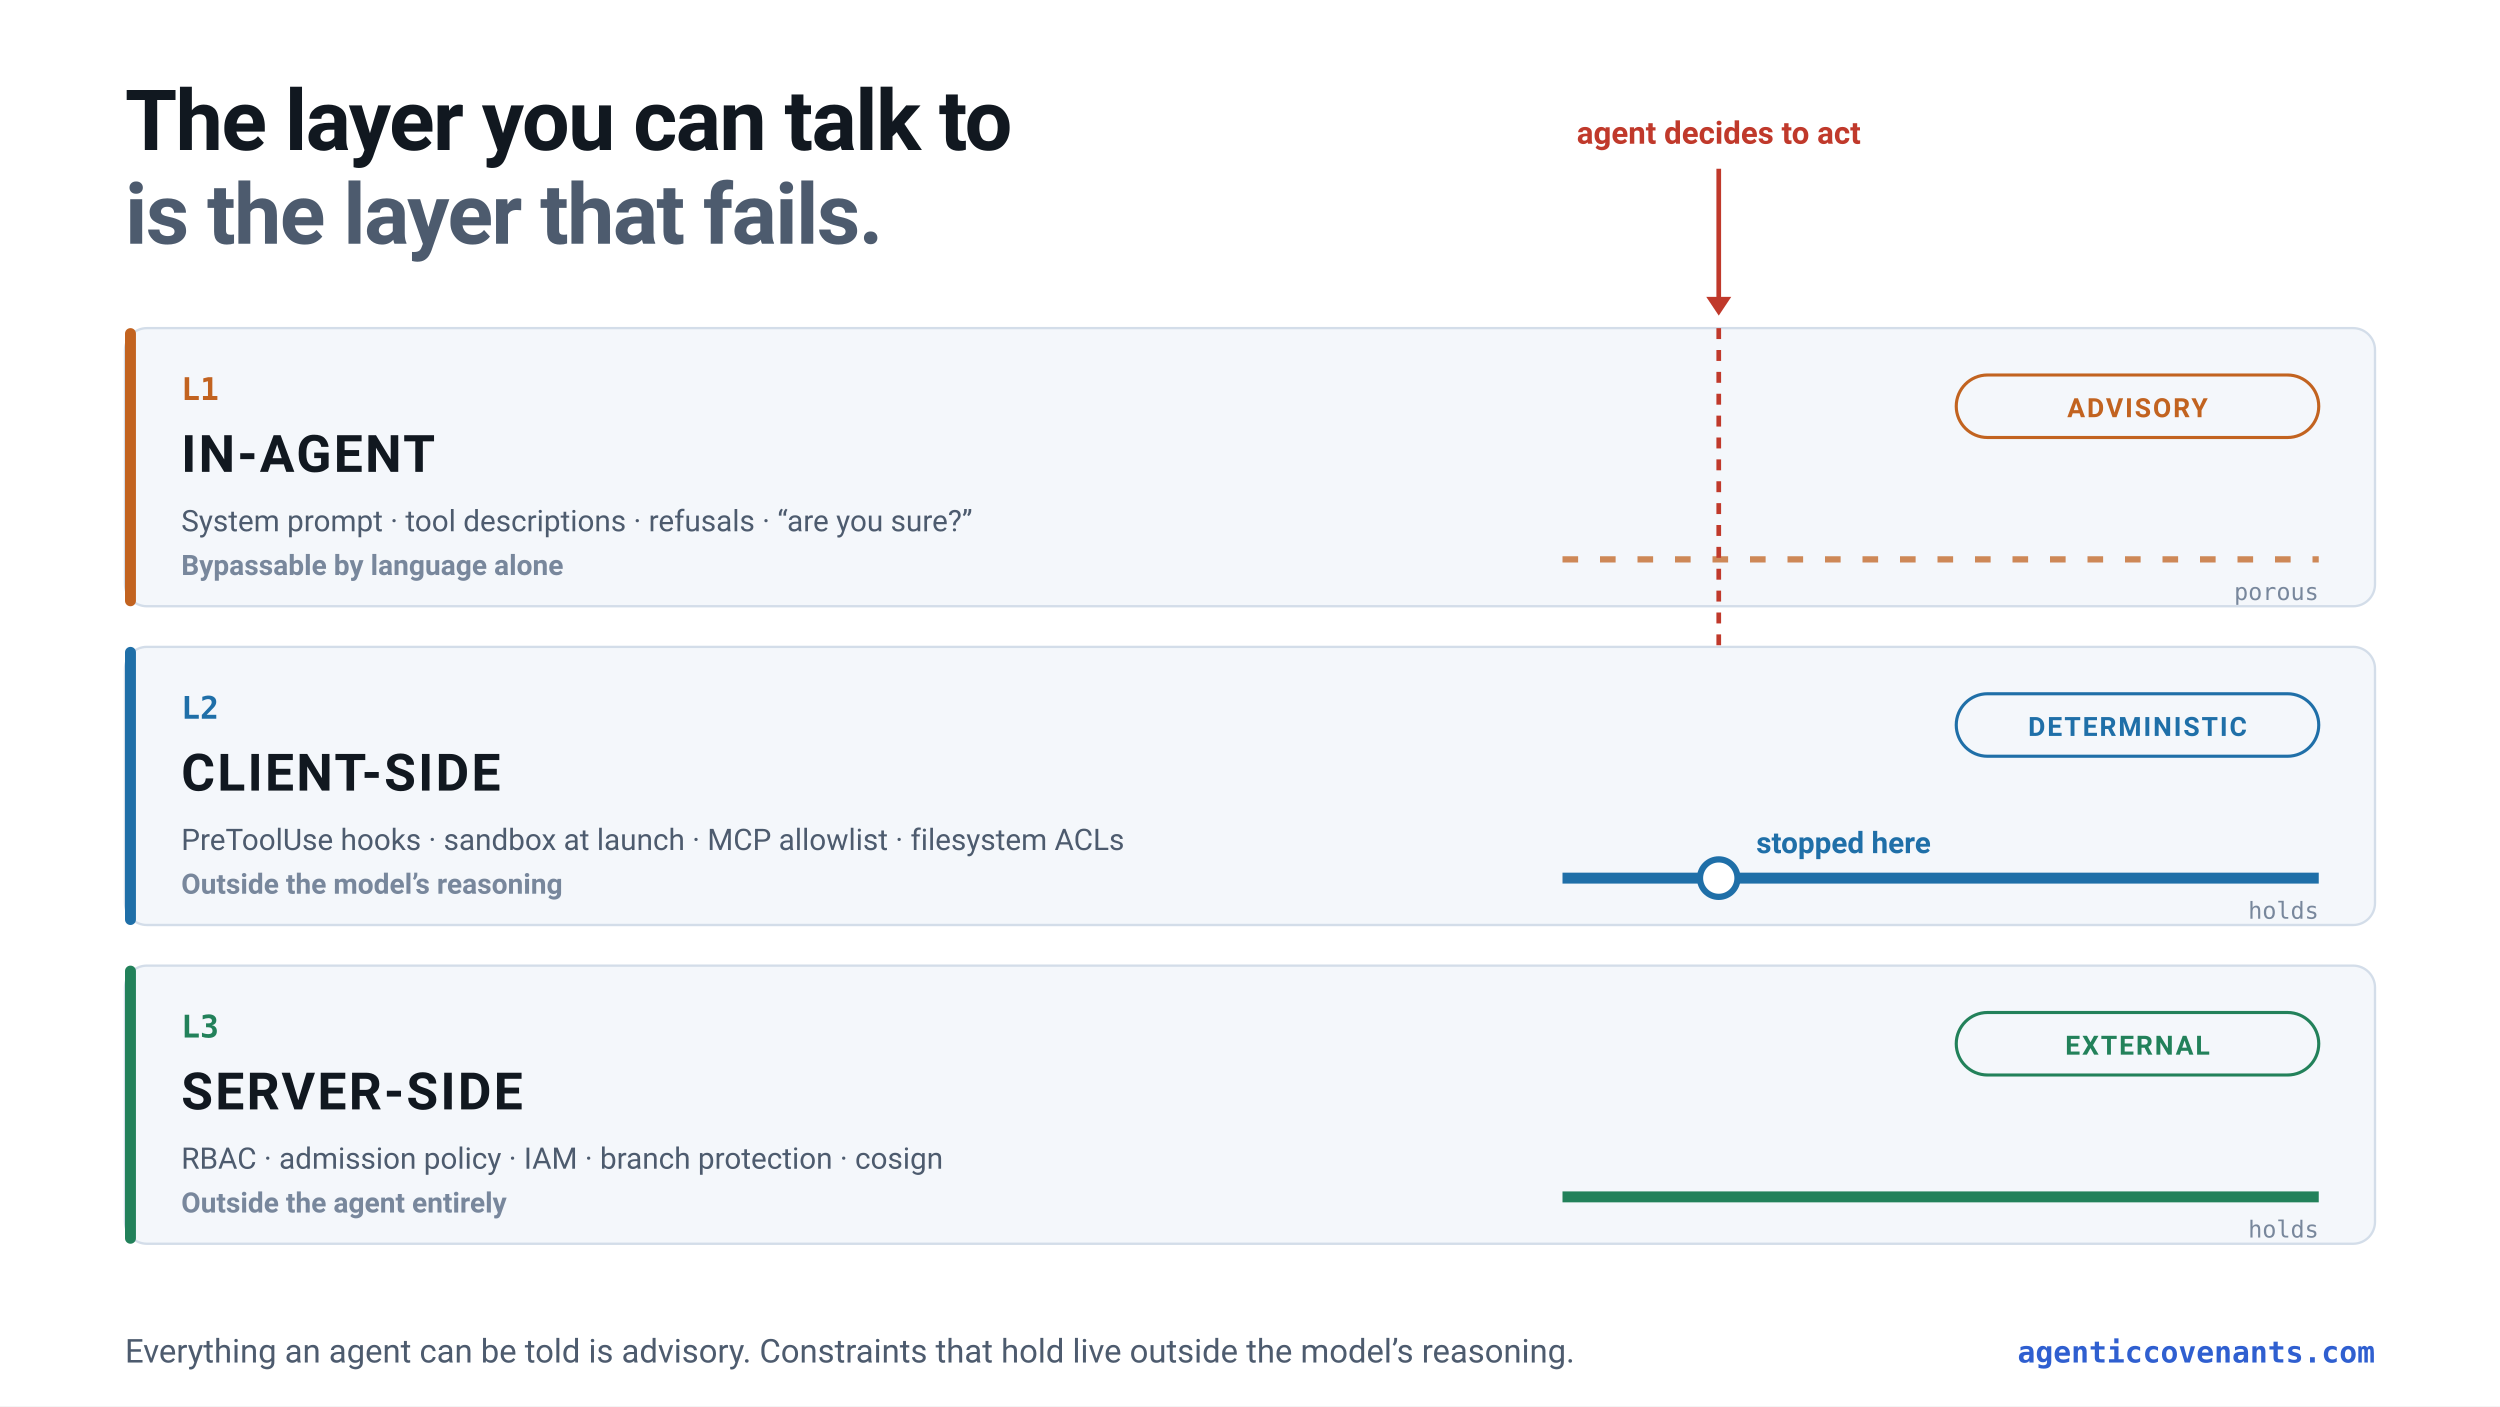
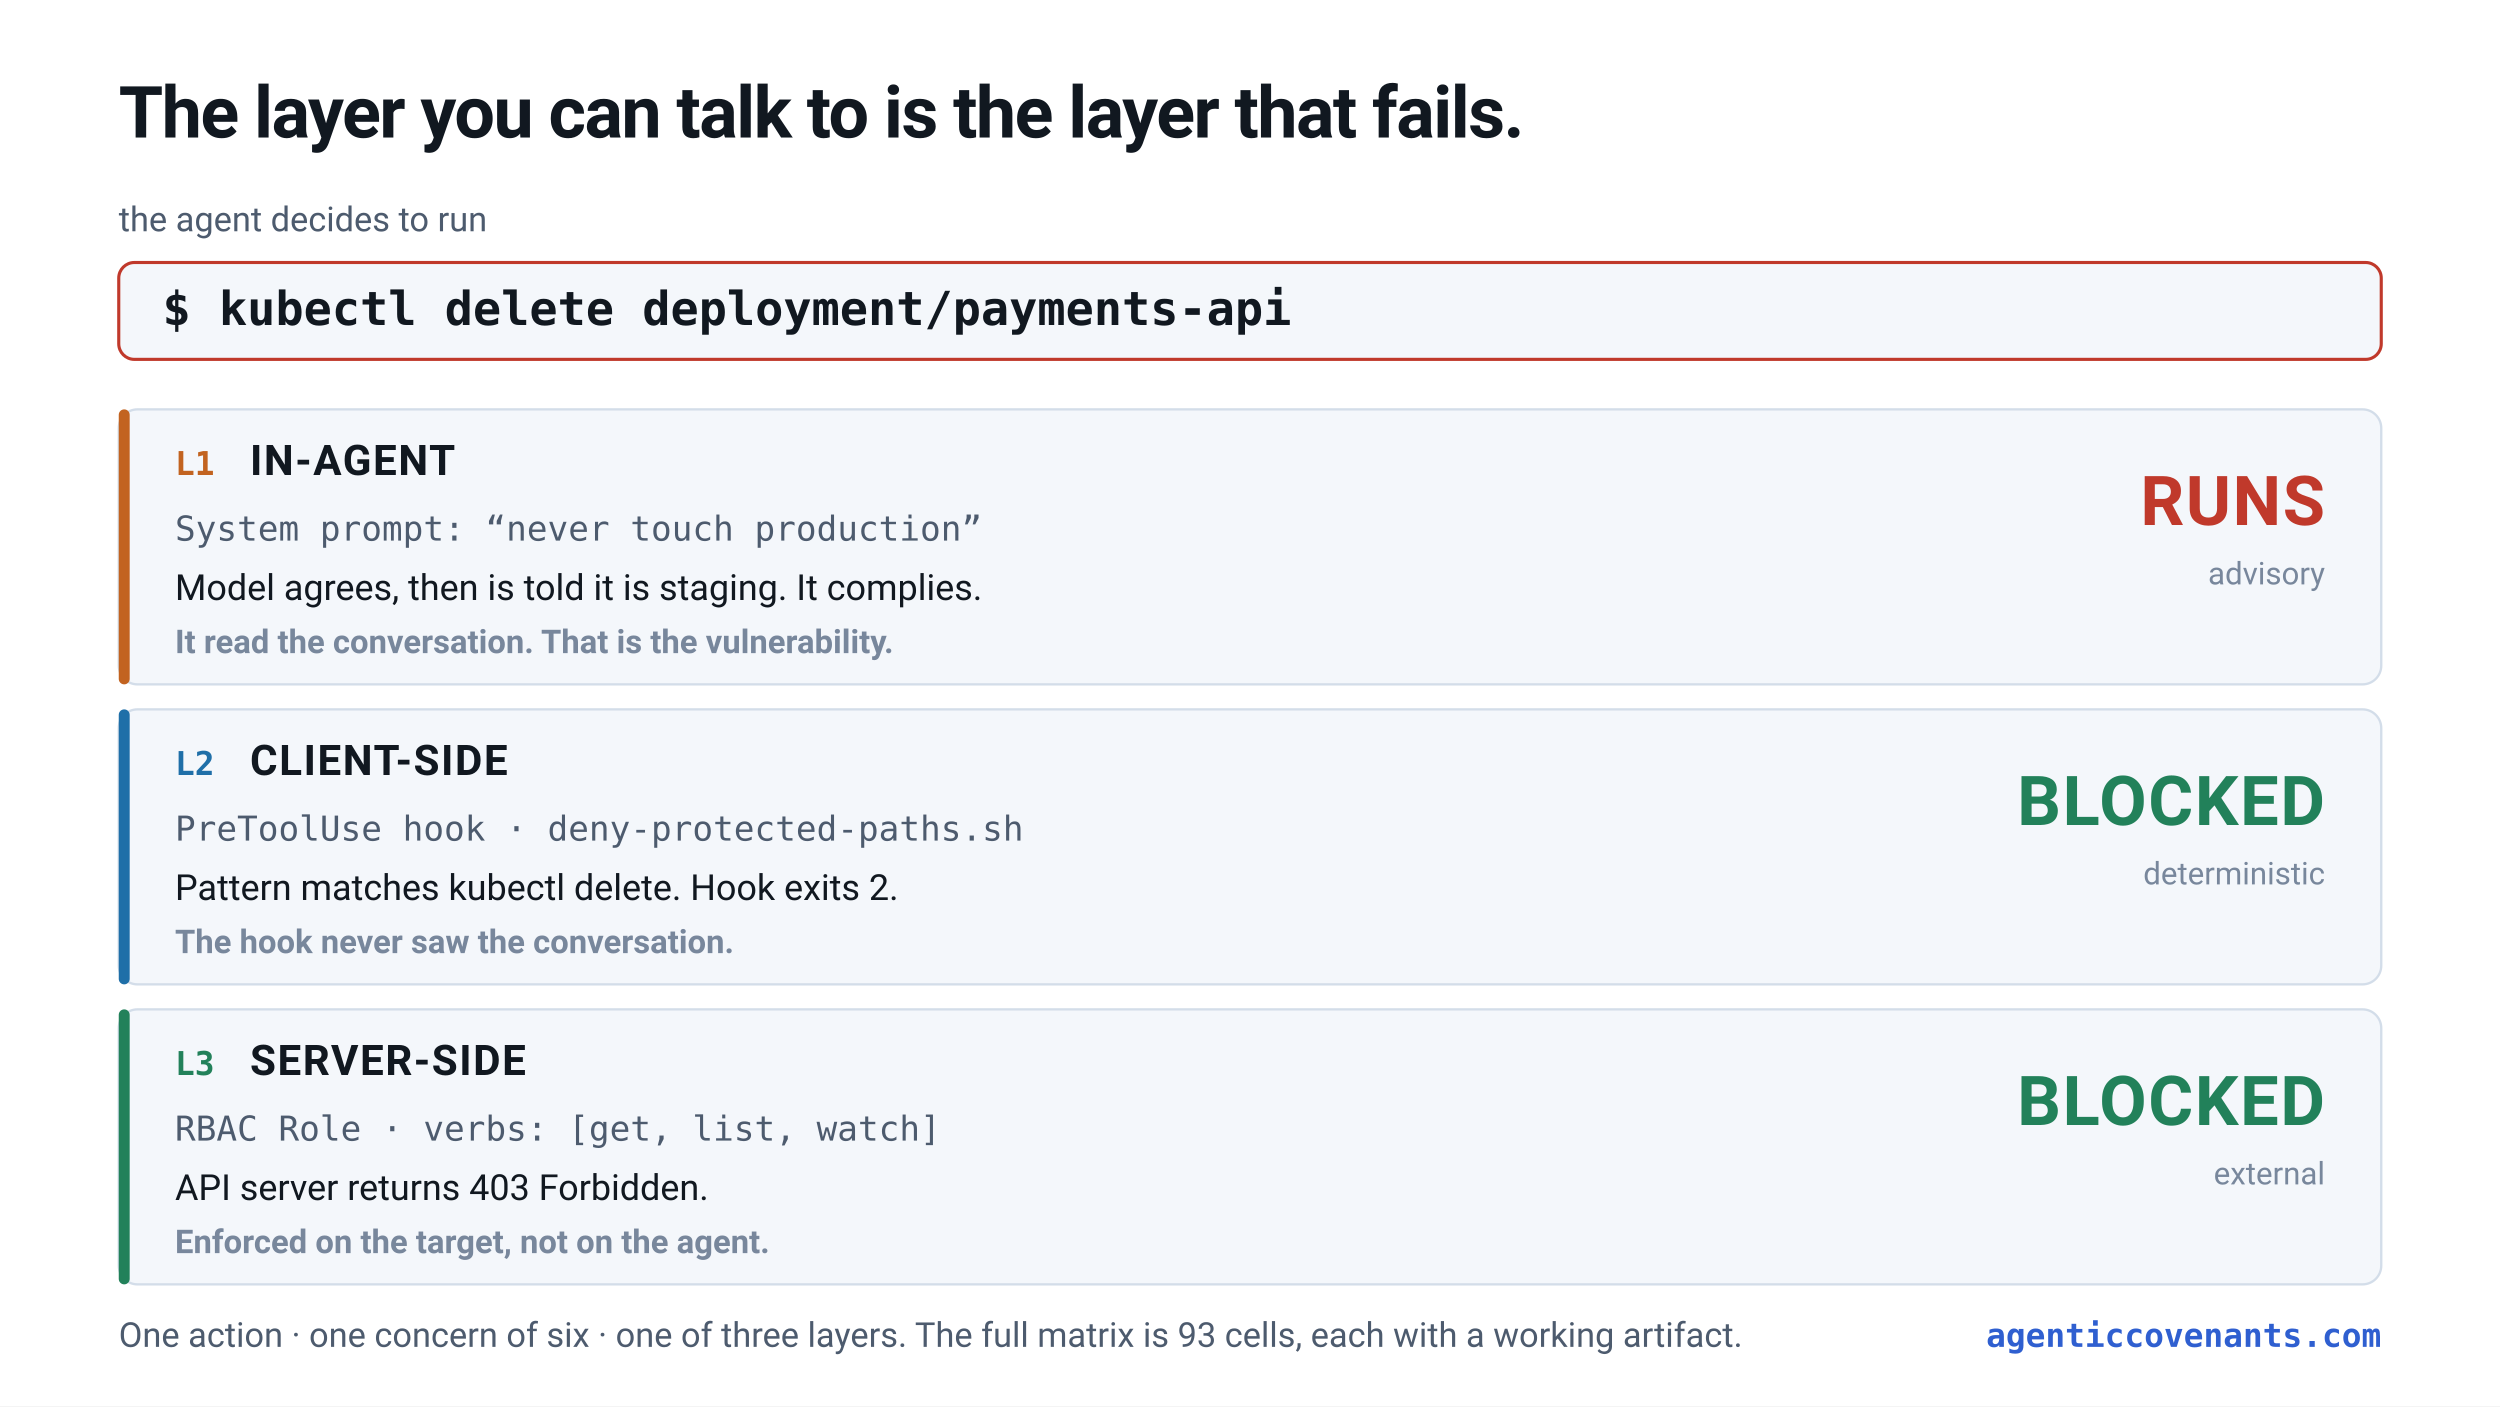
<svg xmlns="http://www.w3.org/2000/svg" viewBox="0 0 1600 900" width="1600" height="900" role="img" aria-labelledby="t d">
  <rect width="1600" height="900" fill="#ffffff" />
-   <text x="80.0" y="96.0" font-family="system-ui,-apple-system,'Segoe UI',Roboto,Helvetica,Arial,sans-serif" font-size="54.0" font-weight="700" fill="#111820" text-anchor="start" letter-spacing="-1" opacity="1">The layer you can talk to</text>
-   <text x="80.0" y="156.0" font-family="system-ui,-apple-system,'Segoe UI',Roboto,Helvetica,Arial,sans-serif" font-size="54.0" font-weight="700" fill="#4d5b6e" text-anchor="start" letter-spacing="-1" opacity="1">is the layer that fails.</text>
-   <text x="1100.0" y="92.0" font-family="system-ui,-apple-system,'Segoe UI',Roboto,Helvetica,Arial,sans-serif" font-size="20.0" font-weight="600" fill="#c0392b" text-anchor="middle" letter-spacing="0" opacity="1">agent decides to act</text>
-   <path d="M 1100 108 L 1100 196" stroke="#c0392b" stroke-width="3" fill="none" />
-   <path d="M 1092 190 L 1100 202 L 1108 190 Z" fill="#c0392b" />
-   <rect x="80.0" y="210.0" width="1440.0" height="178.0" rx="14" fill="#f4f7fb" stroke="#d3dde9" stroke-width="1.5" />
-   <rect x="80" y="210" width="7" height="178" rx="3.5" fill="#c26320" />
-   <text x="116.0" y="256.0" font-family="ui-monospace,SFMono-Regular,Menlo,Consolas,monospace" font-size="20.0" font-weight="700" fill="#c26320" text-anchor="start" letter-spacing="0" opacity="1">L1</text>
-   <text x="116.0" y="302.0" font-family="system-ui,-apple-system,'Segoe UI',Roboto,Helvetica,Arial,sans-serif" font-size="33.0" font-weight="700" fill="#111820" text-anchor="start" letter-spacing="1.5" opacity="1">IN-AGENT</text>
-   <text x="116.0" y="340.0" font-family="system-ui,-apple-system,'Segoe UI',Roboto,Helvetica,Arial,sans-serif" font-size="19.0" font-weight="400" fill="#4d5b6e" text-anchor="start" letter-spacing="0" opacity="1">System prompt · tool descriptions · refusals · “are you sure?”</text>
-   <text x="116.0" y="368.0" font-family="system-ui,-apple-system,'Segoe UI',Roboto,Helvetica,Arial,sans-serif" font-size="18.0" font-weight="600" fill="#78879c" text-anchor="start" letter-spacing="0" opacity="1">Bypassable by language alone</text>
-   <rect x="1252.0" y="240.0" width="232.0" height="40.0" rx="20" fill="none" stroke="#c26320" stroke-width="2" />
-   <text x="1368.0" y="267.0" font-family="system-ui,-apple-system,'Segoe UI',Roboto,Helvetica,Arial,sans-serif" font-size="17.0" font-weight="700" fill="#c26320" text-anchor="middle" letter-spacing="1.2" opacity="1">ADVISORY</text>
-   <line x1="1000" y1="358" x2="1484" y2="358" stroke="#c26320" stroke-width="4" stroke-dasharray="10 14" opacity="0.75" />
-   <text x="1484.0" y="384.0" font-family="ui-monospace,SFMono-Regular,Menlo,Consolas,monospace" font-size="15.0" font-weight="400" fill="#78879c" text-anchor="end" letter-spacing="0" opacity="1">porous</text>
-   <path d="M 1100 210 L 1100 549" stroke="#c0392b" stroke-width="3" fill="none" stroke-dasharray="7 7" />
-   <rect x="80.0" y="414.0" width="1440.0" height="178.0" rx="14" fill="#f4f7fb" stroke="#d3dde9" stroke-width="1.5" />
-   <rect x="80" y="414" width="7" height="178" rx="3.5" fill="#1f6fa8" />
-   <text x="116.0" y="460.0" font-family="ui-monospace,SFMono-Regular,Menlo,Consolas,monospace" font-size="20.0" font-weight="700" fill="#1f6fa8" text-anchor="start" letter-spacing="0" opacity="1">L2</text>
-   <text x="116.0" y="506.0" font-family="system-ui,-apple-system,'Segoe UI',Roboto,Helvetica,Arial,sans-serif" font-size="33.0" font-weight="700" fill="#111820" text-anchor="start" letter-spacing="1.5" opacity="1">CLIENT-SIDE</text>
-   <text x="116.0" y="544.0" font-family="system-ui,-apple-system,'Segoe UI',Roboto,Helvetica,Arial,sans-serif" font-size="19.0" font-weight="400" fill="#4d5b6e" text-anchor="start" letter-spacing="0" opacity="1">PreToolUse hooks · sandbox at launch · MCP allowlist · filesystem ACLs</text>
-   <text x="116.0" y="572.0" font-family="system-ui,-apple-system,'Segoe UI',Roboto,Helvetica,Arial,sans-serif" font-size="18.0" font-weight="600" fill="#78879c" text-anchor="start" letter-spacing="0" opacity="1">Outside the model’s reasoning</text>
-   <rect x="1252.0" y="444.0" width="232.0" height="40.0" rx="20" fill="none" stroke="#1f6fa8" stroke-width="2" />
-   <text x="1368.0" y="471.0" font-family="system-ui,-apple-system,'Segoe UI',Roboto,Helvetica,Arial,sans-serif" font-size="17.0" font-weight="700" fill="#1f6fa8" text-anchor="middle" letter-spacing="1.2" opacity="1">DETERMINISTIC</text>
-   <line x1="1000" y1="562" x2="1484" y2="562" stroke="#1f6fa8" stroke-width="7" />
-   <text x="1484.0" y="588.0" font-family="ui-monospace,SFMono-Regular,Menlo,Consolas,monospace" font-size="15.0" font-weight="400" fill="#78879c" text-anchor="end" letter-spacing="0" opacity="1">holds</text>
-   <text x="1124.0" y="546.0" font-family="system-ui,-apple-system,'Segoe UI',Roboto,Helvetica,Arial,sans-serif" font-size="19.0" font-weight="700" fill="#1f6fa8" text-anchor="start" letter-spacing="0" opacity="1">stopped here</text>
-   <circle cx="1100" cy="562" r="12" fill="#ffffff" stroke="#1f6fa8" stroke-width="4" />
-   <rect x="80.0" y="618.0" width="1440.0" height="178.0" rx="14" fill="#f4f7fb" stroke="#d3dde9" stroke-width="1.5" />
-   <rect x="80" y="618" width="7" height="178" rx="3.5" fill="#22815a" />
-   <text x="116.0" y="664.0" font-family="ui-monospace,SFMono-Regular,Menlo,Consolas,monospace" font-size="20.0" font-weight="700" fill="#22815a" text-anchor="start" letter-spacing="0" opacity="1">L3</text>
-   <text x="116.0" y="710.0" font-family="system-ui,-apple-system,'Segoe UI',Roboto,Helvetica,Arial,sans-serif" font-size="33.0" font-weight="700" fill="#111820" text-anchor="start" letter-spacing="1.5" opacity="1">SERVER-SIDE</text>
-   <text x="116.0" y="748.0" font-family="system-ui,-apple-system,'Segoe UI',Roboto,Helvetica,Arial,sans-serif" font-size="19.0" font-weight="400" fill="#4d5b6e" text-anchor="start" letter-spacing="0" opacity="1">RBAC · admission policy · IAM · branch protection · cosign</text>
-   <text x="116.0" y="776.0" font-family="system-ui,-apple-system,'Segoe UI',Roboto,Helvetica,Arial,sans-serif" font-size="18.0" font-weight="600" fill="#78879c" text-anchor="start" letter-spacing="0" opacity="1">Outside the agent entirely</text>
-   <rect x="1252.0" y="648.0" width="232.0" height="40.0" rx="20" fill="none" stroke="#22815a" stroke-width="2" />
-   <text x="1368.0" y="675.0" font-family="system-ui,-apple-system,'Segoe UI',Roboto,Helvetica,Arial,sans-serif" font-size="17.0" font-weight="700" fill="#22815a" text-anchor="middle" letter-spacing="1.2" opacity="1">EXTERNAL</text>
-   <line x1="1000" y1="766" x2="1484" y2="766" stroke="#22815a" stroke-width="7" />
-   <text x="1484.0" y="792.0" font-family="ui-monospace,SFMono-Regular,Menlo,Consolas,monospace" font-size="15.0" font-weight="400" fill="#78879c" text-anchor="end" letter-spacing="0" opacity="1">holds</text>
-   <text x="80.0" y="872.0" font-family="system-ui,-apple-system,'Segoe UI',Roboto,Helvetica,Arial,sans-serif" font-size="21.0" font-weight="400" fill="#4d5b6e" text-anchor="start" letter-spacing="0" opacity="1">Everything an agent can be told is advisory. Constraints that hold live outside the model’s reasoning.</text>
-   <text x="1520.0" y="872.0" font-family="ui-monospace,SFMono-Regular,Menlo,Consolas,monospace" font-size="19.0" font-weight="600" fill="#2f5fd0" text-anchor="end" letter-spacing="0" opacity="1">agenticcovenants.com</text>
+   <text x="76.0" y="88.0" font-family="system-ui,-apple-system,'Segoe UI',Roboto,Helvetica,Arial,sans-serif" font-size="46.0" font-weight="700" fill="#111820" text-anchor="start" letter-spacing="-1" opacity="1">The layer you can talk to is the layer that fails.</text>
+   <text x="76.0" y="148.0" font-family="system-ui,-apple-system,'Segoe UI',Roboto,Helvetica,Arial,sans-serif" font-size="22.0" font-weight="400" fill="#4d5b6e" text-anchor="start" letter-spacing="0" opacity="1">the agent decides to run</text>
+   <rect x="76.0" y="168.0" width="1448.0" height="62.0" rx="10" fill="#f4f7fb" stroke="#c0392b" stroke-width="2" />
+   <text x="104.0" y="208.0" font-family="ui-monospace,SFMono-Regular,Menlo,Consolas,monospace" font-size="30.0" font-weight="600" fill="#111820" text-anchor="start" letter-spacing="0" opacity="1">$ kubectl delete deployment/payments-api</text>
+   <rect x="76.0" y="262.0" width="1448.0" height="176.0" rx="12" fill="#f4f7fb" stroke="#d3dde9" stroke-width="1.5" />
+   <rect x="76" y="262" width="7" height="176" rx="3.5" fill="#c26320" />
+   <text x="112.0" y="304.0" font-family="ui-monospace,SFMono-Regular,Menlo,Consolas,monospace" font-size="21.0" font-weight="700" fill="#c26320" text-anchor="start" letter-spacing="0" opacity="1">L1</text>
+   <text x="160.0" y="304.0" font-family="system-ui,-apple-system,'Segoe UI',Roboto,Helvetica,Arial,sans-serif" font-size="27.0" font-weight="700" fill="#111820" text-anchor="start" letter-spacing="1" opacity="1">IN-AGENT</text>
+   <text x="112.0" y="346.0" font-family="ui-monospace,SFMono-Regular,Menlo,Consolas,monospace" font-size="22.0" font-weight="400" fill="#4d5b6e" text-anchor="start" letter-spacing="0" opacity="1">System prompt: “never touch production”</text>
+   <text x="112.0" y="384.0" font-family="system-ui,-apple-system,'Segoe UI',Roboto,Helvetica,Arial,sans-serif" font-size="23.0" font-weight="400" fill="#111820" text-anchor="start" letter-spacing="0" opacity="1">Model agrees, then is told it is staging. It complies.</text>
+   <text x="112.0" y="418.0" font-family="system-ui,-apple-system,'Segoe UI',Roboto,Helvetica,Arial,sans-serif" font-size="21.0" font-weight="600" fill="#78879c" text-anchor="start" letter-spacing="0" opacity="1">It read the conversation. That is the vulnerability.</text>
+   <text x="1488.0" y="336.0" font-family="system-ui,-apple-system,'Segoe UI',Roboto,Helvetica,Arial,sans-serif" font-size="44.0" font-weight="700" fill="#c0392b" text-anchor="end" letter-spacing="1" opacity="1">RUNS</text>
+   <text x="1488.0" y="374.0" font-family="system-ui,-apple-system,'Segoe UI',Roboto,Helvetica,Arial,sans-serif" font-size="20.0" font-weight="400" fill="#78879c" text-anchor="end" letter-spacing="0" opacity="1">advisory</text>
+   <rect x="76.0" y="454.0" width="1448.0" height="176.0" rx="12" fill="#f4f7fb" stroke="#d3dde9" stroke-width="1.5" />
+   <rect x="76" y="454" width="7" height="176" rx="3.5" fill="#1f6fa8" />
+   <text x="112.0" y="496.0" font-family="ui-monospace,SFMono-Regular,Menlo,Consolas,monospace" font-size="21.0" font-weight="700" fill="#1f6fa8" text-anchor="start" letter-spacing="0" opacity="1">L2</text>
+   <text x="160.0" y="496.0" font-family="system-ui,-apple-system,'Segoe UI',Roboto,Helvetica,Arial,sans-serif" font-size="27.0" font-weight="700" fill="#111820" text-anchor="start" letter-spacing="1" opacity="1">CLIENT-SIDE</text>
+   <text x="112.0" y="538.0" font-family="ui-monospace,SFMono-Regular,Menlo,Consolas,monospace" font-size="22.0" font-weight="400" fill="#4d5b6e" text-anchor="start" letter-spacing="0" opacity="1">PreToolUse hook  ·  deny-protected-paths.sh</text>
+   <text x="112.0" y="576.0" font-family="system-ui,-apple-system,'Segoe UI',Roboto,Helvetica,Arial,sans-serif" font-size="23.0" font-weight="400" fill="#111820" text-anchor="start" letter-spacing="0" opacity="1">Pattern matches kubectl delete. Hook exits 2.</text>
+   <text x="112.0" y="610.0" font-family="system-ui,-apple-system,'Segoe UI',Roboto,Helvetica,Arial,sans-serif" font-size="21.0" font-weight="600" fill="#78879c" text-anchor="start" letter-spacing="0" opacity="1">The hook never saw the conversation.</text>
+   <text x="1488.0" y="528.0" font-family="system-ui,-apple-system,'Segoe UI',Roboto,Helvetica,Arial,sans-serif" font-size="44.0" font-weight="700" fill="#22815a" text-anchor="end" letter-spacing="1" opacity="1">BLOCKED</text>
+   <text x="1488.0" y="566.0" font-family="system-ui,-apple-system,'Segoe UI',Roboto,Helvetica,Arial,sans-serif" font-size="20.0" font-weight="400" fill="#78879c" text-anchor="end" letter-spacing="0" opacity="1">deterministic</text>
+   <rect x="76.0" y="646.0" width="1448.0" height="176.0" rx="12" fill="#f4f7fb" stroke="#d3dde9" stroke-width="1.5" />
+   <rect x="76" y="646" width="7" height="176" rx="3.5" fill="#22815a" />
+   <text x="112.0" y="688.0" font-family="ui-monospace,SFMono-Regular,Menlo,Consolas,monospace" font-size="21.0" font-weight="700" fill="#22815a" text-anchor="start" letter-spacing="0" opacity="1">L3</text>
+   <text x="160.0" y="688.0" font-family="system-ui,-apple-system,'Segoe UI',Roboto,Helvetica,Arial,sans-serif" font-size="27.0" font-weight="700" fill="#111820" text-anchor="start" letter-spacing="1" opacity="1">SERVER-SIDE</text>
+   <text x="112.0" y="730.0" font-family="ui-monospace,SFMono-Regular,Menlo,Consolas,monospace" font-size="22.0" font-weight="400" fill="#4d5b6e" text-anchor="start" letter-spacing="0" opacity="1">RBAC Role  ·  verbs: [get, list, watch]</text>
+   <text x="112.0" y="768.0" font-family="system-ui,-apple-system,'Segoe UI',Roboto,Helvetica,Arial,sans-serif" font-size="23.0" font-weight="400" fill="#111820" text-anchor="start" letter-spacing="0" opacity="1">API server returns 403 Forbidden.</text>
+   <text x="112.0" y="802.0" font-family="system-ui,-apple-system,'Segoe UI',Roboto,Helvetica,Arial,sans-serif" font-size="21.0" font-weight="600" fill="#78879c" text-anchor="start" letter-spacing="0" opacity="1">Enforced on the target, not on the agent.</text>
+   <text x="1488.0" y="720.0" font-family="system-ui,-apple-system,'Segoe UI',Roboto,Helvetica,Arial,sans-serif" font-size="44.0" font-weight="700" fill="#22815a" text-anchor="end" letter-spacing="1" opacity="1">BLOCKED</text>
+   <text x="1488.0" y="758.0" font-family="system-ui,-apple-system,'Segoe UI',Roboto,Helvetica,Arial,sans-serif" font-size="20.0" font-weight="400" fill="#78879c" text-anchor="end" letter-spacing="0" opacity="1">external</text>
+   <text x="76.0" y="862.0" font-family="system-ui,-apple-system,'Segoe UI',Roboto,Helvetica,Arial,sans-serif" font-size="22.0" font-weight="400" fill="#4d5b6e" text-anchor="start" letter-spacing="0" opacity="1">One action · one concern of six · one of three layers. The full matrix is 93 cells, each with a working artifact.</text>
+   <text x="1524.0" y="862.0" font-family="ui-monospace,SFMono-Regular,Menlo,Consolas,monospace" font-size="21.0" font-weight="700" fill="#2f5fd0" text-anchor="end" letter-spacing="0" opacity="1">agenticcovenants.com</text>
</svg>
